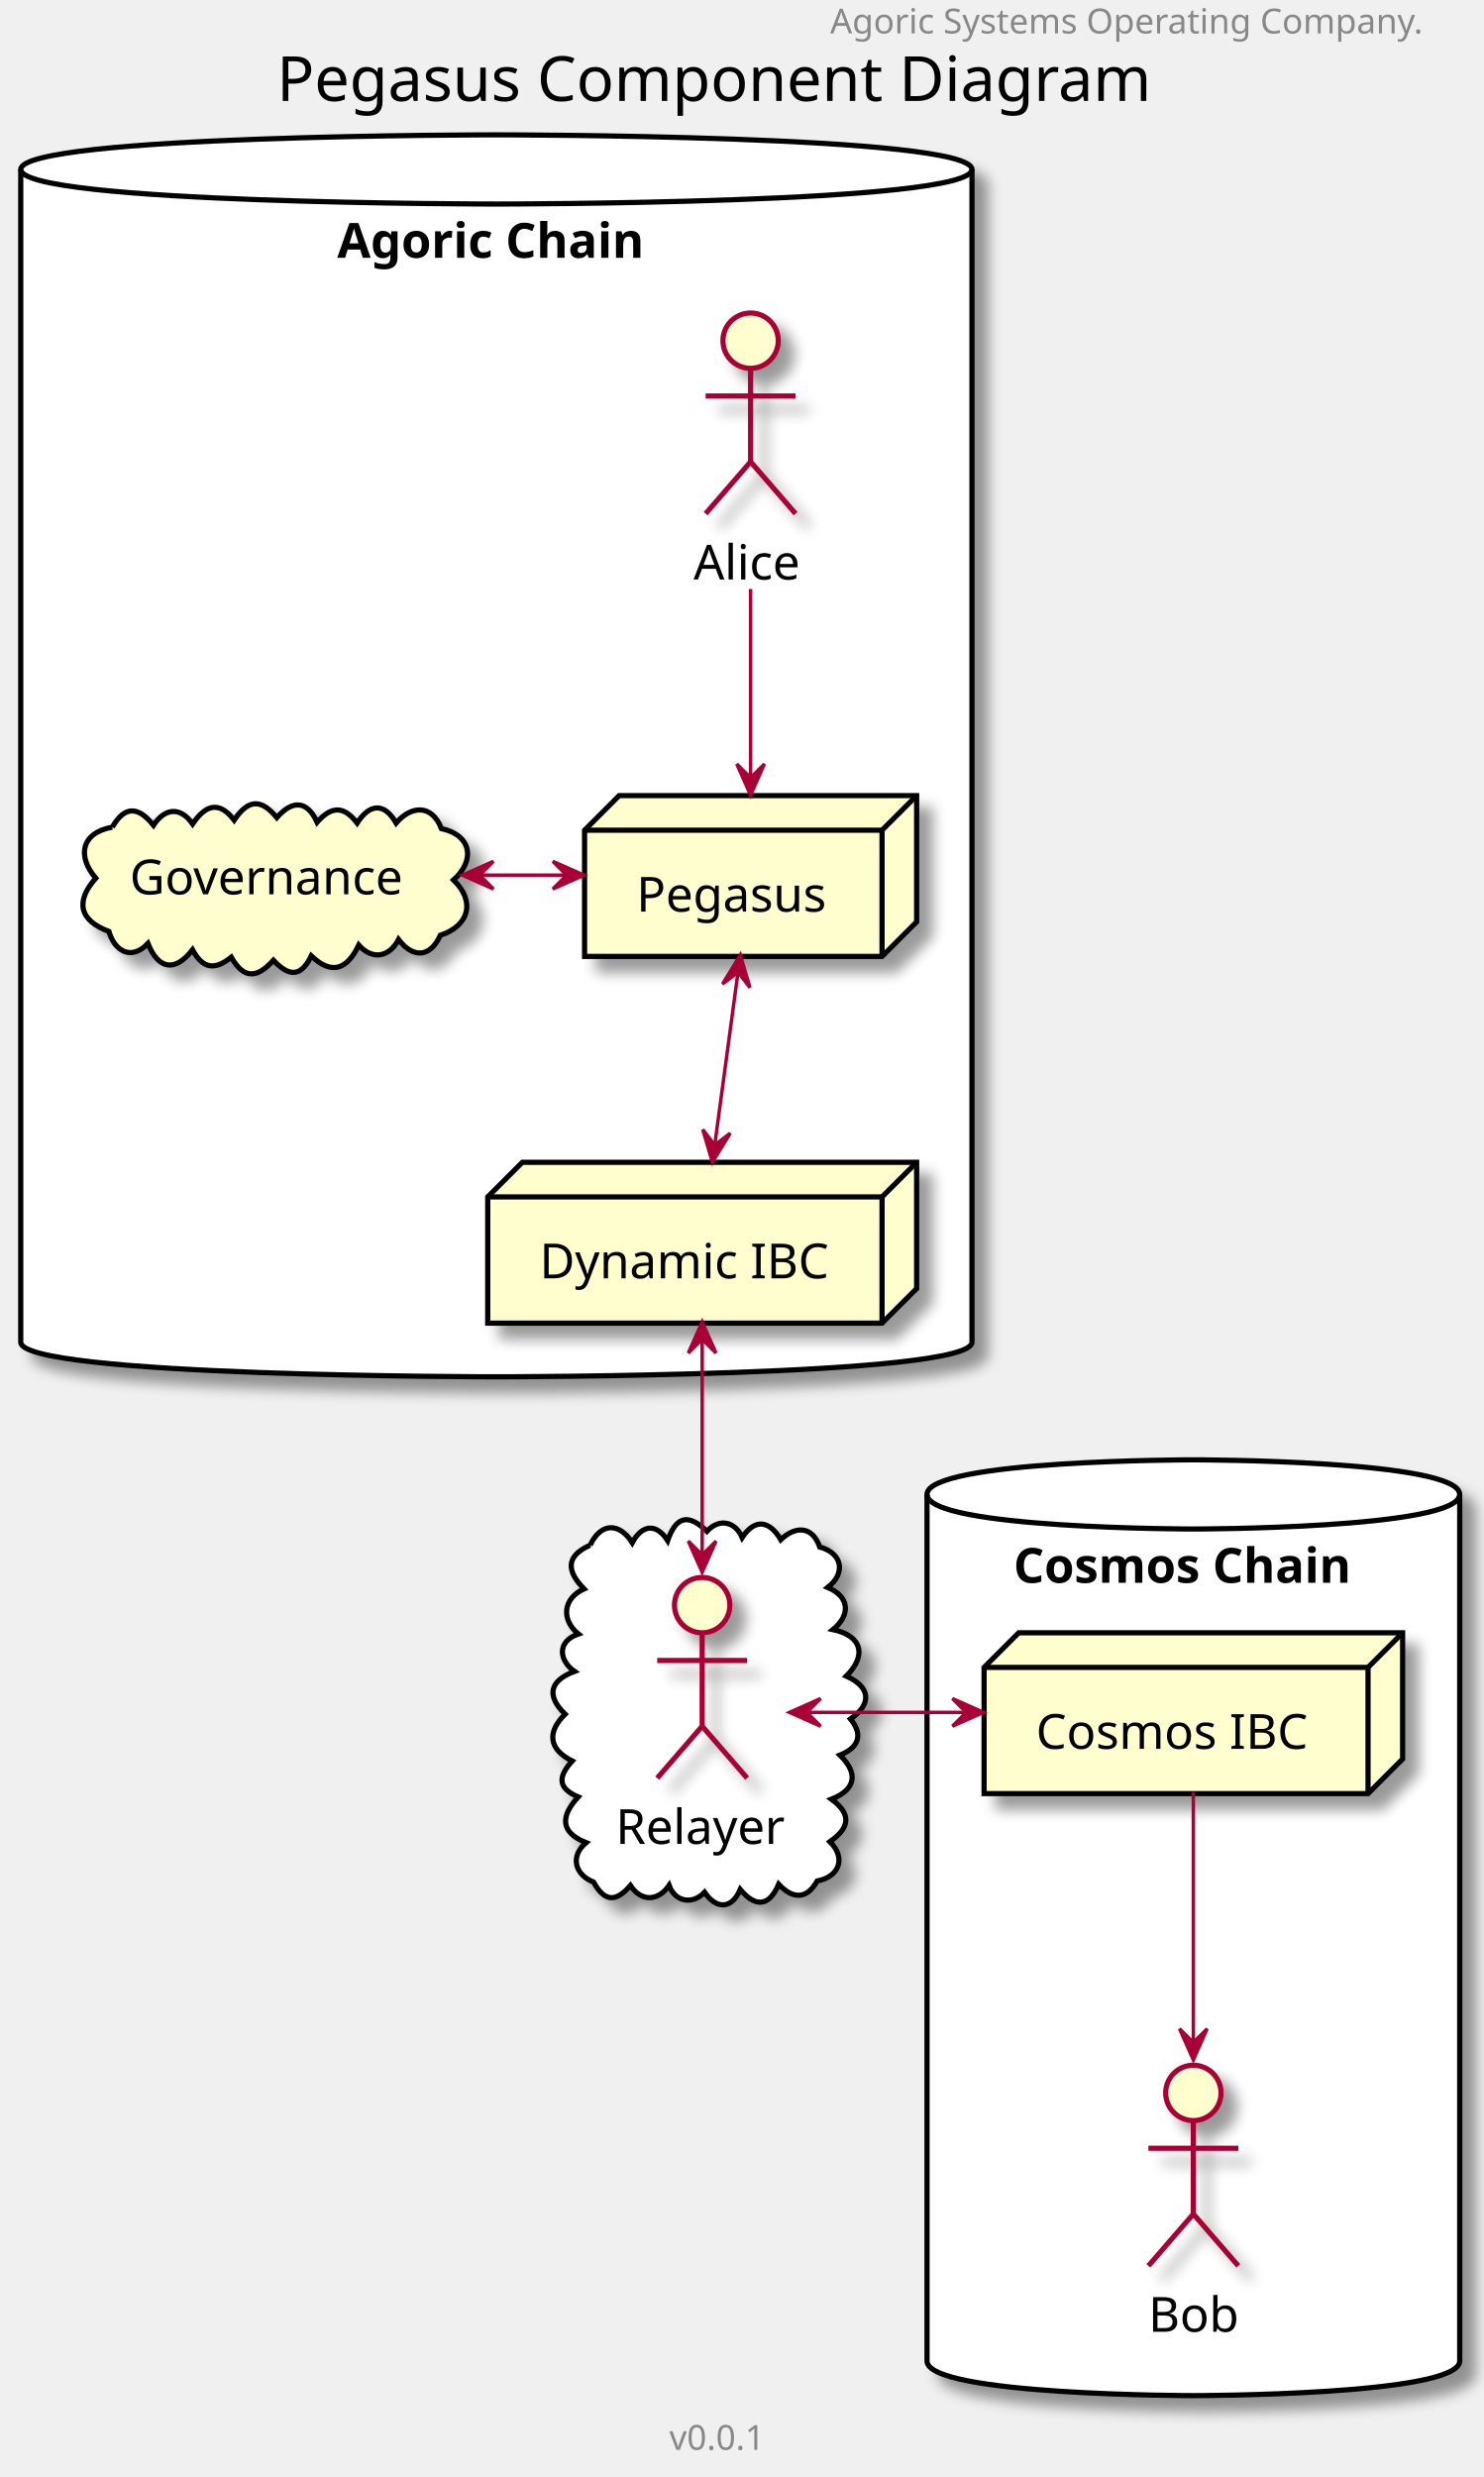
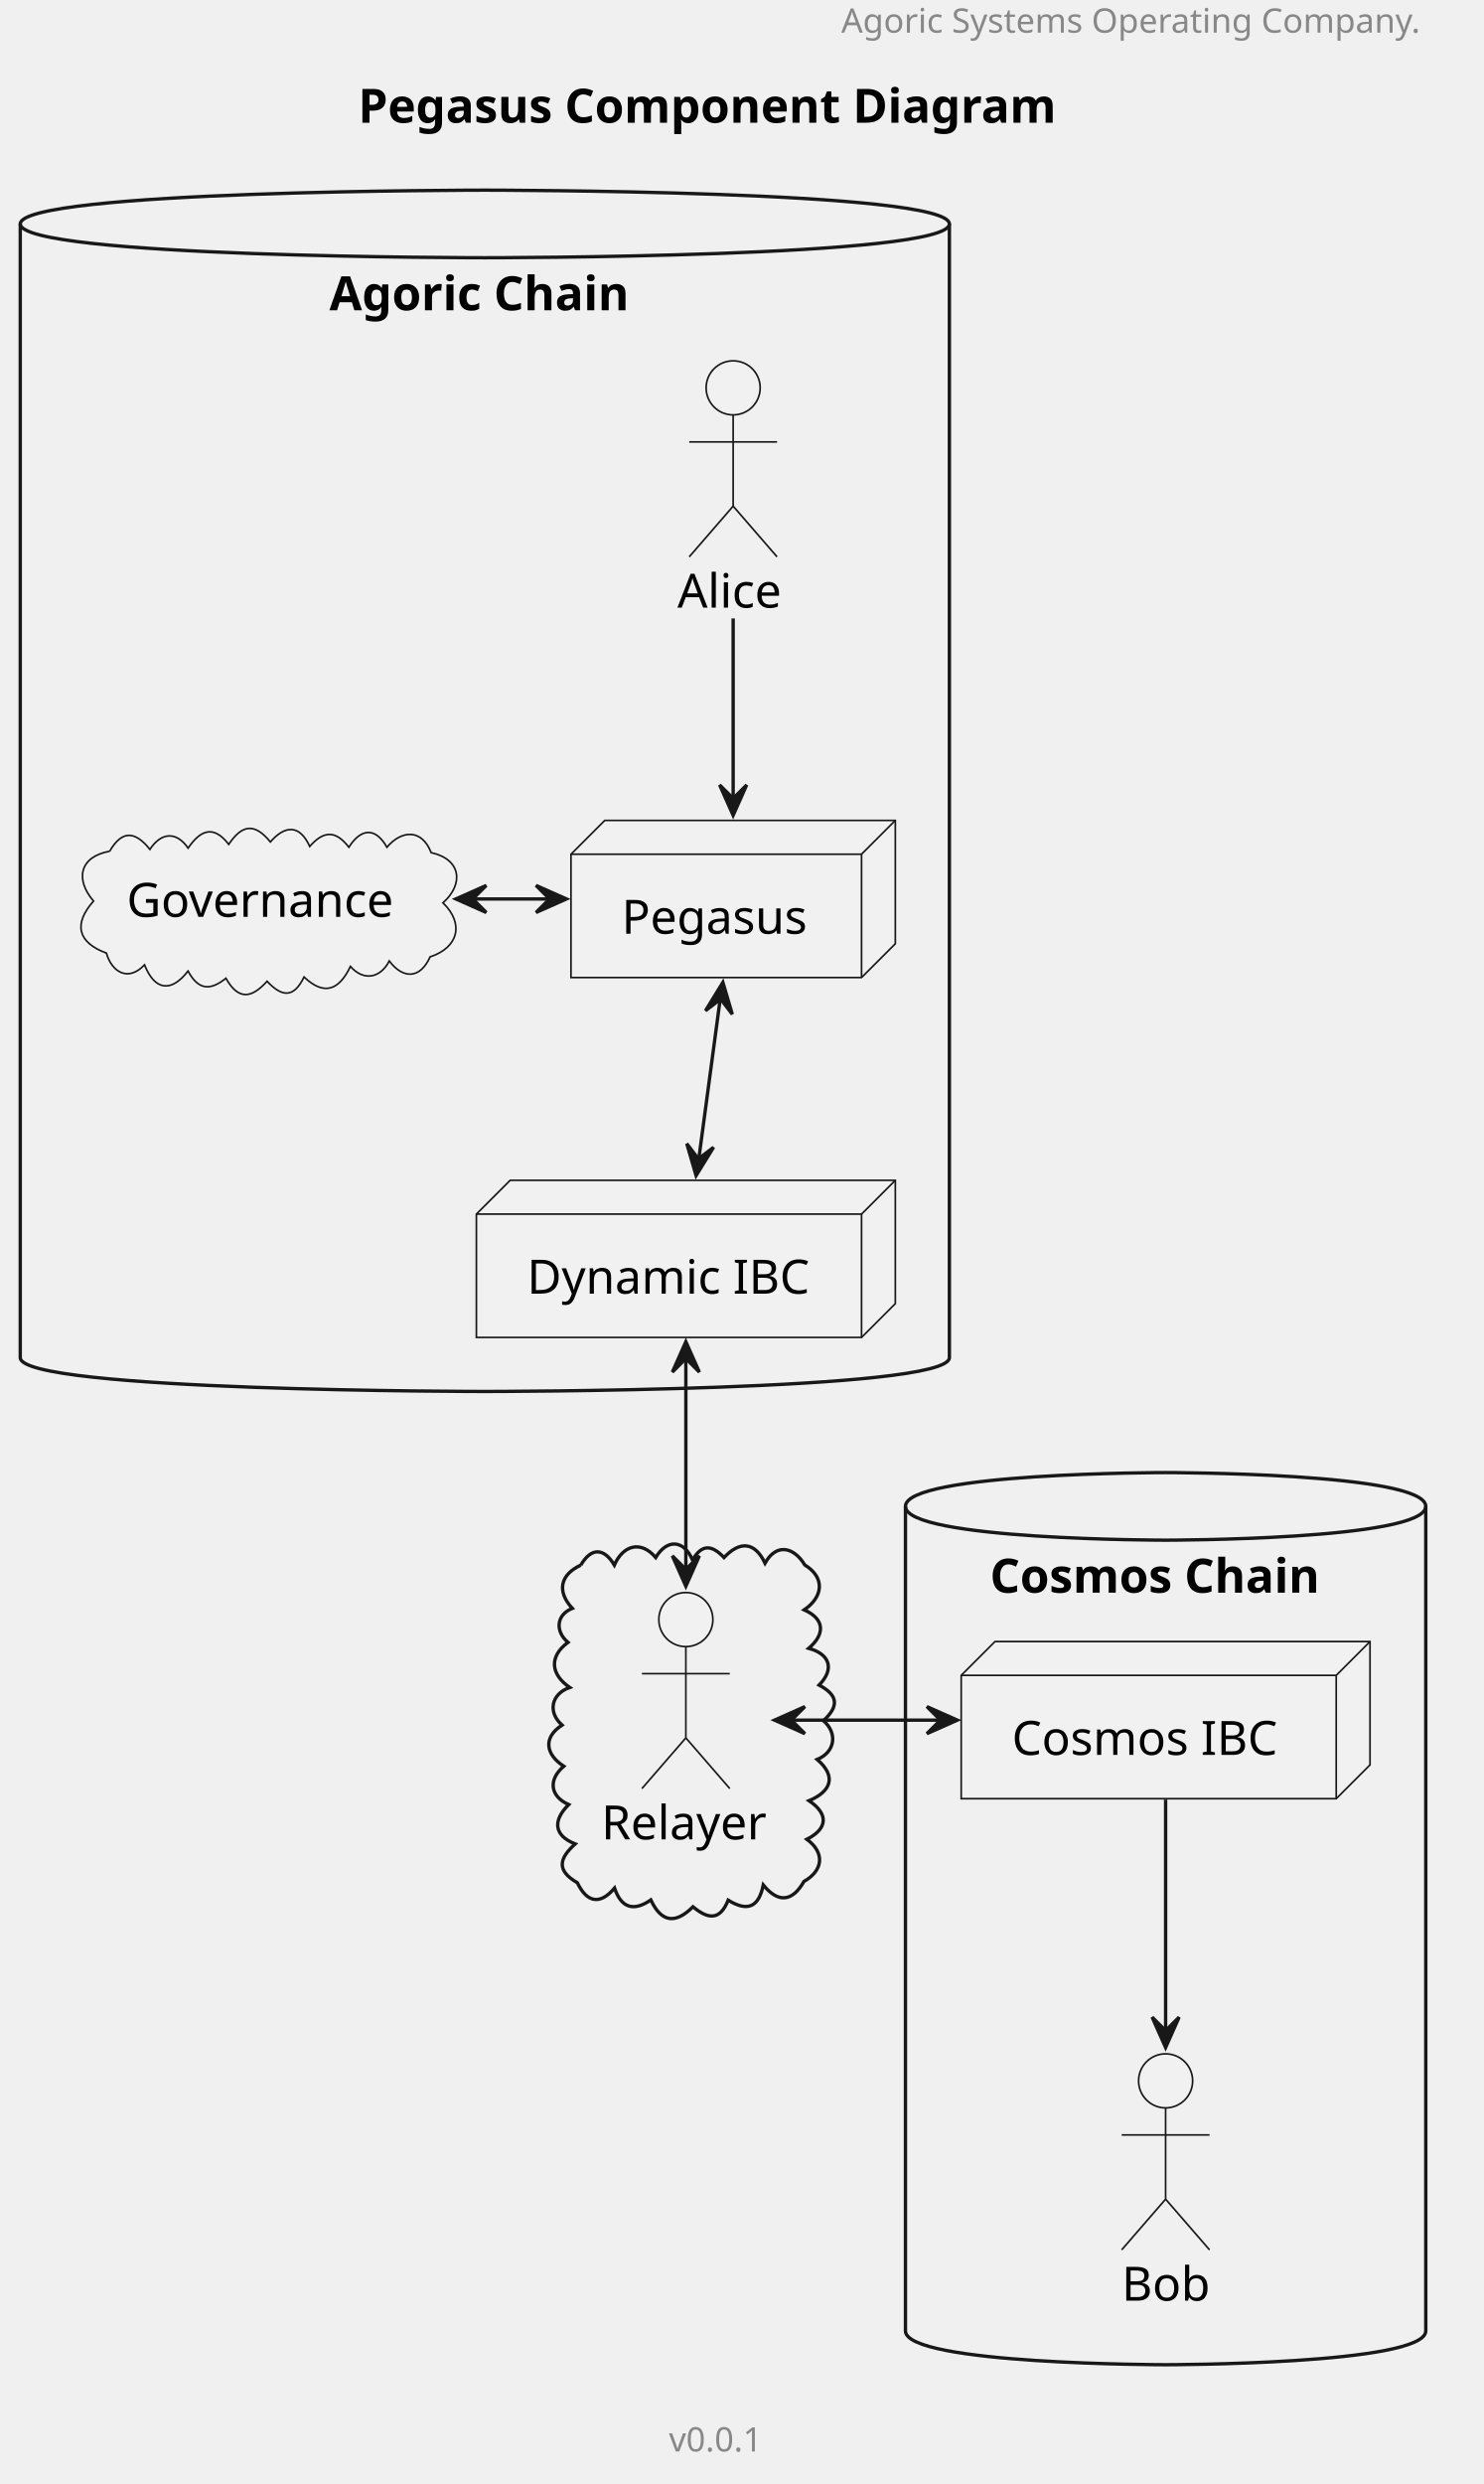
- <svg xmlns="http://www.w3.org/2000/svg" contentScriptType="application/ecmascript" contentStyleType="text/css" height="716px" preserveAspectRatio="none" style="width:429px;height:716px;background:#FFFFFF;" version="1.1" viewBox="0 0 429 716" width="429px" zoomAndPan="magnify">
-   <defs>
-     <filter height="300%" id="fwgaol33yo3iq" width="300%" x="-1" y="-1">
-       <feGaussianBlur result="blurOut" stdDeviation="2.0" />
-       <feColorMatrix in="blurOut" result="blurOut2" type="matrix" values="0 0 0 0 0 0 0 0 0 0 0 0 0 0 0 0 0 0 .4 0" />
-       <feOffset dx="4.0" dy="4.0" in="blurOut2" result="blurOut3" />
-       <feBlend in="SourceGraphic" in2="blurOut3" mode="normal" />
-     </filter>
-   </defs>
+ <svg xmlns="http://www.w3.org/2000/svg" contentStyleType="text/css" height="735px" preserveAspectRatio="none" style="width:439px;height:735px;background:#FFFFFF;" version="1.1" viewBox="0 0 439 735" width="439px" zoomAndPan="magnify">
+   <defs />
  <g>
-     <text fill="#888888" font-family="sans-serif" font-size="10" lengthAdjust="spacing" textLength="176" x="240" y="9.668">Agoric Systems Operating Company.</text>
-     <text fill="#000000" font-family="sans-serif" font-size="18" lengthAdjust="spacing" textLength="256" x="80" y="29.18">Pegasus Component Diagram</text>
-     <path d="M6,48.977 C6,38.977 143.5,38.977 143.5,38.977 C143.5,38.977 281,38.977 281,48.977 L281,387.977 C281,397.977 143.5,397.977 143.5,397.977 C143.5,397.977 6,397.977 6,387.977 L6,48.977 " fill="#FFFFFF" filter="url(#fwgaol33yo3iq)" style="stroke:#000000;stroke-width:1.5;" />
-     <path d="M6,48.977 C6,58.977 143.5,58.977 143.5,58.977 C143.5,58.977 281,58.977 281,48.977 " fill="none" style="stroke:#000000;stroke-width:1.5;" />
-     <text fill="#000000" font-family="sans-serif" font-size="14" font-weight="bold" lengthAdjust="spacing" textLength="92" x="97.5" y="74.512">Agoric Chain</text>
-     <path d="M268,431.977 C268,421.977 345,421.977 345,421.977 C345,421.977 422,421.977 422,431.977 L422,682.477 C422,692.477 345,692.477 345,692.477 C345,692.477 268,692.477 268,682.477 L268,431.977 " fill="#FFFFFF" filter="url(#fwgaol33yo3iq)" style="stroke:#000000;stroke-width:1.5;" />
-     <path d="M268,431.977 C268,441.977 345,441.977 345,441.977 C345,441.977 422,441.977 422,431.977 " fill="none" style="stroke:#000000;stroke-width:1.5;" />
-     <text fill="#000000" font-family="sans-serif" font-size="14" font-weight="bold" lengthAdjust="spacing" textLength="104" x="293" y="457.512">Cosmos Chain</text>
-     <path d="M170.614,446.646 C173.66,440.145 179.005,439.955 182.781,445.934 C185.517,440.818 189.669,440.075 193.017,445.329 C195.467,438.243 199.014,437.432 204.372,442.645 C207.918,438.773 212.527,439.736 214.559,444.442 C218.341,438.719 222.56,439.63 225.725,445.06 C229.835,441.121 234.797,440.899 236.988,447.175 C243.563,448.947 244.59,454.744 239.299,458.861 C245.732,461.564 245.903,466.907 240.821,471.048 C249.269,472.873 250.628,478.553 244.666,484.497 C251.625,487.594 252.227,492.489 245.88,496.889 C249.758,501.626 248.053,505.258 242.827,507.335 C248.184,512.585 247.501,517.235 240.37,520.078 C246.346,524.462 245.592,528.397 239.928,532.362 C244.748,537.131 242.542,542.547 236.25,543.718 C233.161,549.236 229.039,548.88 225.125,544.662 C222.332,551.197 218.392,551.387 214.009,546.164 C211.496,552.014 207.045,551.911 203.691,546.969 C200.307,550.592 195.178,549.874 193.437,544.988 C190.302,549.597 185.414,549.803 182.252,545.02 C178.053,549.903 174.801,549.823 171.6,544.025 C166.234,541.932 164.706,536.643 169.435,532.633 C161.606,529.514 162.274,524.735 167.153,519.421 C160.919,516.739 161.511,513.389 165.435,509.028 C158.622,505.653 158.07,500.714 163.378,495.497 C157.774,490.058 159.005,485.795 166.088,483.138 C161.517,479.897 160.995,474.449 167.21,472.328 C162.17,468.205 162.755,462.008 168.852,459.288 C163.976,454.308 163.264,449.922 170.614,446.646 " fill="#FFFFFF" filter="url(#fwgaol33yo3iq)" style="stroke:#000000;stroke-width:1.5;" />
-     <ellipse cx="217" cy="98.477" fill="#FEFECE" filter="url(#fwgaol33yo3iq)" rx="8" ry="8" style="stroke:#A80036;stroke-width:1.5;" />
-     <path d="M217,106.477 L217,133.477 M204,114.477 L230,114.477 M217,133.477 L204,148.477 M217,133.477 L230,148.477 " fill="none" filter="url(#fwgaol33yo3iq)" style="stroke:#A80036;stroke-width:1.5;" />
-     <text fill="#000000" font-family="sans-serif" font-size="14" lengthAdjust="spacing" textLength="33" x="200.5" y="167.512">Alice</text>
-     <path d="M32.462,239.097 C36.191,232.636 40.1,233.221 44.37,238.551 C47.604,233.596 52.104,233.017 55.68,238.169 C59.242,232.94 63.108,231.12 67.7,237.06 C71.675,231.146 75.368,230.661 80.022,236.339 C84.357,231.39 88.655,231.093 91.678,237.667 C95.825,232.991 99.315,232.815 103.254,237.912 C106.758,232.415 111.011,231.766 114.521,237.905 C118.832,232.856 124.811,232.335 127.617,239.515 C136.557,241.469 137.345,248.835 131.115,254.362 C137.538,260.597 135.616,267.634 127.301,270.354 C124.372,276.87 119.351,277.031 115.219,271.568 C112.607,276.647 107.67,277.649 103.718,273.182 C100.454,280.003 96.129,282.111 89.988,276.311 C86.902,282.698 83.4,282.203 79.046,277.571 C74.471,282.639 70.594,283.287 66.867,276.686 C62.069,280.526 58.658,280.096 55.653,274.546 C50.654,281.034 45.774,280.296 42.778,272.714 C37.891,277.869 33.068,274.801 31.488,269.233 C22.916,266.066 21.695,260.604 27.689,253.842 C22.236,247.523 23.428,240.726 32.462,239.097 " fill="#FEFECE" filter="url(#fwgaol33yo3iq)" style="stroke:#000000;stroke-width:1.5;" />
-     <text fill="#000000" font-family="sans-serif" font-size="14" lengthAdjust="spacing" textLength="81" x="37.5" y="258.512">Governance</text>
-     <polygon fill="#FEFECE" filter="url(#fwgaol33yo3iq)" points="141,345.977,151,335.977,265,335.977,265,372.465,255,382.465,141,382.465,141,345.977" style="stroke:#000000;stroke-width:1.5;" />
-     <line style="stroke:#000000;stroke-width:1.5;" x1="255" x2="265" y1="345.977" y2="335.977" />
-     <line style="stroke:#000000;stroke-width:1.5;" x1="141" x2="255" y1="345.977" y2="345.977" />
-     <line style="stroke:#000000;stroke-width:1.5;" x1="255" x2="255" y1="345.977" y2="382.465" />
-     <text fill="#000000" font-family="sans-serif" font-size="14" lengthAdjust="spacing" textLength="84" x="156" y="369.512">Dynamic IBC</text>
-     <polygon fill="#FEFECE" filter="url(#fwgaol33yo3iq)" points="169,239.977,179,229.977,265,229.977,265,266.465,255,276.465,169,276.465,169,239.977" style="stroke:#000000;stroke-width:1.5;" />
-     <line style="stroke:#000000;stroke-width:1.5;" x1="255" x2="265" y1="239.977" y2="229.977" />
-     <line style="stroke:#000000;stroke-width:1.5;" x1="169" x2="255" y1="239.977" y2="239.977" />
-     <line style="stroke:#000000;stroke-width:1.5;" x1="255" x2="255" y1="239.977" y2="276.465" />
-     <text fill="#000000" font-family="sans-serif" font-size="14" lengthAdjust="spacing" textLength="56" x="184" y="263.512">Pegasus</text>
-     <polygon fill="#FEFECE" filter="url(#fwgaol33yo3iq)" points="284.5,481.977,294.5,471.977,405.5,471.977,405.5,508.465,395.5,518.465,284.5,518.465,284.5,481.977" style="stroke:#000000;stroke-width:1.5;" />
-     <line style="stroke:#000000;stroke-width:1.5;" x1="395.5" x2="405.5" y1="481.977" y2="471.977" />
-     <line style="stroke:#000000;stroke-width:1.5;" x1="284.5" x2="395.5" y1="481.977" y2="481.977" />
-     <line style="stroke:#000000;stroke-width:1.5;" x1="395.5" x2="395.5" y1="481.977" y2="518.465" />
-     <text fill="#000000" font-family="sans-serif" font-size="14" lengthAdjust="spacing" textLength="81" x="299.5" y="505.512">Cosmos IBC</text>
-     <ellipse cx="345" cy="604.977" fill="#FEFECE" filter="url(#fwgaol33yo3iq)" rx="8" ry="8" style="stroke:#A80036;stroke-width:1.5;" />
-     <path d="M345,612.977 L345,639.977 M332,620.977 L358,620.977 M345,639.977 L332,654.977 M345,639.977 L358,654.977 " fill="none" filter="url(#fwgaol33yo3iq)" style="stroke:#A80036;stroke-width:1.5;" />
-     <text fill="#000000" font-family="sans-serif" font-size="14" lengthAdjust="spacing" textLength="26" x="332" y="674.012">Bob</text>
-     <ellipse cx="203" cy="463.977" fill="#FEFECE" filter="url(#fwgaol33yo3iq)" rx="8" ry="8" style="stroke:#A80036;stroke-width:1.5;" />
-     <path d="M203,471.977 L203,498.977 M190,479.977 L216,479.977 M203,498.977 L190,513.977 M203,498.977 L216,513.977 " fill="none" filter="url(#fwgaol33yo3iq)" style="stroke:#A80036;stroke-width:1.5;" />
-     <text fill="#000000" font-family="sans-serif" font-size="14" lengthAdjust="spacing" textLength="50" x="178" y="533.012">Relayer</text>
-     <path d="M213.34,281.167 C211.28,296.507 208.7,315.597 206.64,330.917 " fill="none" id="pegasus-dIBC" style="stroke:#A80036;stroke-width:1.0;" />
-     <polygon fill="#A80036" points="205.96,335.957,211.108,327.56,206.617,331,203.177,326.509,205.96,335.957" style="stroke:#A80036;stroke-width:1.0;" />
-     <polygon fill="#A80036" points="214.03,276.037,208.882,284.433,213.373,280.993,216.813,285.484,214.03,276.037" style="stroke:#A80036;stroke-width:1.0;" />
-     <path d="M203,387.367 C203,405.187 203,428.837 203,449.337 " fill="none" id="dIBC-relayer" style="stroke:#A80036;stroke-width:1.0;" />
-     <polygon fill="#A80036" points="203,454.477,207,445.477,203,449.477,199,445.477,203,454.477" style="stroke:#A80036;stroke-width:1.0;" />
-     <polygon fill="#A80036" points="203,382.107,199,391.107,203,387.107,207,391.107,203,382.107" style="stroke:#A80036;stroke-width:1.0;" />
-     <path d="M233.5,494.977 C248.72,494.977 263.95,494.977 279.18,494.977 " fill="none" id="relayer-cIBC" style="stroke:#A80036;stroke-width:1.0;" />
-     <polygon fill="#A80036" points="284.34,494.977,275.34,490.977,279.34,494.977,275.34,498.977,284.34,494.977" style="stroke:#A80036;stroke-width:1.0;" />
-     <polygon fill="#A80036" points="228.24,494.977,237.24,498.977,233.24,494.977,237.24,490.977,228.24,494.977" style="stroke:#A80036;stroke-width:1.0;" />
-     <path d="M217,170.257 C217,188.047 217,208.557 217,224.587 " fill="none" id="alice-to-pegasus" style="stroke:#A80036;stroke-width:1.0;" />
-     <polygon fill="#A80036" points="217,229.837,221,220.837,217,224.837,213,220.837,217,229.837" style="stroke:#A80036;stroke-width:1.0;" />
-     <path d="M345,517.997 C345,537.367 345,566.157 345,590.327 " fill="none" id="cIBC-to-bob" style="stroke:#A80036;stroke-width:1.0;" />
-     <polygon fill="#A80036" points="345,595.417,349,586.417,345,590.417,341,586.417,345,595.417" style="stroke:#A80036;stroke-width:1.0;" />
-     <path d="M138.87,252.977 C147.14,252.977 155.4,252.977 163.67,252.977 " fill="none" id="gov-pegasus" style="stroke:#A80036;stroke-width:1.0;" />
-     <polygon fill="#A80036" points="168.82,252.977,159.82,248.977,163.82,252.977,159.82,256.977,168.82,252.977" style="stroke:#A80036;stroke-width:1.0;" />
-     <polygon fill="#A80036" points="133.65,252.977,142.65,256.977,138.65,252.977,142.65,248.977,133.65,252.977" style="stroke:#A80036;stroke-width:1.0;" />
-     <text fill="#888888" font-family="sans-serif" font-size="10" lengthAdjust="spacing" textLength="29" x="193.5" y="708.144">v0.0.1</text>
+     <text fill="#888888" font-family="sans-serif" font-size="10" lengthAdjust="spacing" textLength="176" x="249" y="9.668">Agoric Systems Operating Company.</text>
+     <text fill="#000000" font-family="sans-serif" font-size="14" font-weight="bold" lengthAdjust="spacing" textLength="213" x="106" y="36.312">Pegasus Component Diagram</text>
+     <g id="cluster_Agoric Chain">
+       <path d="M6,66.266 C6,56.266 143.5,56.266 143.5,56.266 C143.5,56.266 281,56.266 281,66.266 L281,401.726 C281,411.726 143.5,411.726 143.5,411.726 C143.5,411.726 6,411.726 6,401.726 L6,66.266 " fill="none" style="stroke:#181818;stroke-width:1.0;" />
+       <path d="M6,66.266 C6,76.266 143.5,76.266 143.5,76.266 C143.5,76.266 281,76.266 281,66.266 " fill="none" style="stroke:#181818;stroke-width:1.0;" />
+       <text fill="#000000" font-family="sans-serif" font-size="14" font-weight="bold" lengthAdjust="spacing" textLength="92" x="97.5" y="91.801">Agoric Chain</text>
+     </g>
+     <g id="cluster_Cosmos Chain">
+       <path d="M268,445.726 C268,435.726 345,435.726 345,435.726 C345,435.726 422,435.726 422,445.726 L422,689.706 C422,699.706 345,699.706 345,699.706 C345,699.706 268,699.706 268,689.706 L268,445.726 " fill="none" style="stroke:#181818;stroke-width:1.0;" />
+       <path d="M268,445.726 C268,455.726 345,455.726 345,455.726 C345,455.726 422,455.726 422,445.726 " fill="none" style="stroke:#181818;stroke-width:1.0;" />
+       <text fill="#000000" font-family="sans-serif" font-size="14" font-weight="bold" lengthAdjust="spacing" textLength="104" x="293" y="471.261">Cosmos Chain</text>
+     </g>
+     <g id="cluster_##11">
+       <path d="M171.904,463.115 C174.972,457.839 178.751,457.912 181.836,463.098 C184.35,457.367 189.541,455.563 194.078,460.851 C197.469,455.254 202.398,455.589 204.987,461.604 C207.802,456.676 210.791,457.191 214.292,460.863 C218.931,455.958 223.353,456.067 226.435,462.526 C229.978,456.27 235.158,457.985 238.196,463.05 C244.439,466.913 243.503,472.619 238.038,476.343 C244.287,479.173 244.14,483.61 239.371,487.729 C245.603,489.425 247.116,493.831 242.434,498.602 C248.107,501.622 248.376,504.838 243.733,509.13 C247.993,512.894 247.2,518.402 241.878,520.619 C247.813,525.75 245.84,530.13 239.462,532.821 C245.238,536.709 245.1,541.024 238.825,544.24 C244.273,548.255 243.628,553.48 237.954,556.718 C234.51,562.744 230.346,563.194 225.917,557.753 C224.579,564.363 221.252,565.768 215.529,562.251 C213.022,568.487 209.466,567.823 205.112,564.203 C199.992,569.307 195.825,568.981 192.633,562.182 C187.547,565.682 183.901,564.598 181.895,558.673 C177.528,563.849 173.671,562.898 170.88,557.092 C164.562,553.429 165.505,549.883 170.245,545.609 C163.636,543.005 163.767,538.429 168.318,533.977 C162.626,531.398 162.318,526.496 166.875,522.616 C161.678,519.283 160.467,514.247 166.361,510.446 C161.999,506.585 163.191,501.185 168.622,499.315 C163.051,495.45 162.353,490.261 168.107,485.96 C164.393,482.86 164.449,477.901 169.386,475.901 C164.785,470.906 165.721,465.986 171.904,463.115 " fill="none" style="stroke:#181818;stroke-width:1.0;" />
+     </g>
+     <g id="elem_alice">
+       <ellipse cx="217" cy="114.766" fill="#F1F1F1" rx="8" ry="8" style="stroke:#181818;stroke-width:0.5;" />
+       <path d="M217,122.766 L217,149.766 M204,130.766 L230,130.766 M217,149.766 L204,164.766 M217,149.766 L230,164.766 " fill="none" style="stroke:#181818;stroke-width:0.5;" />
+       <text fill="#000000" font-family="sans-serif" font-size="14" lengthAdjust="spacing" textLength="33" x="200.5" y="179.801">Alice</text>
+     </g>
+     <g id="elem_gov">
+       <path d="M32.462,251.876 C36.191,245.415 40.1,246 44.37,251.33 C47.604,246.375 52.104,245.796 55.68,250.948 C59.242,245.719 63.108,243.899 67.7,249.839 C71.675,243.925 75.368,243.44 80.022,249.118 C84.357,244.169 88.655,243.872 91.678,250.446 C95.825,245.77 99.315,245.594 103.254,250.691 C106.758,245.194 111.011,244.545 114.521,250.684 C118.832,245.635 124.811,245.114 127.617,252.294 C136.557,254.248 137.345,261.614 131.115,267.141 C137.538,273.376 135.616,280.413 127.301,283.134 C124.372,289.649 119.351,289.81 115.219,284.347 C112.607,289.426 107.67,290.428 103.718,285.961 C100.454,292.782 96.129,294.89 89.988,289.09 C86.902,295.477 83.4,294.982 79.046,290.35 C74.471,295.418 70.594,296.066 66.867,289.465 C62.069,293.305 58.658,292.876 55.653,287.325 C50.654,293.813 45.774,293.075 42.778,285.493 C37.891,290.648 33.068,287.58 31.488,282.012 C22.916,278.845 21.695,273.383 27.689,266.621 C22.236,260.303 23.428,253.505 32.462,251.876 " fill="#F1F1F1" style="stroke:#181818;stroke-width:0.5;" />
+       <text fill="#000000" font-family="sans-serif" font-size="14" lengthAdjust="spacing" textLength="81" x="37.5" y="271.291">Governance</text>
+     </g>
+     <g id="elem_dIBC">
+       <polygon fill="#F1F1F1" points="141,359.246,151,349.246,265,349.246,265,385.734,255,395.734,141,395.734,141,359.246" style="stroke:#181818;stroke-width:0.5;" />
+       <line style="stroke:#181818;stroke-width:0.5;" x1="255" x2="265" y1="359.246" y2="349.246" />
+       <line style="stroke:#181818;stroke-width:0.5;" x1="141" x2="255" y1="359.246" y2="359.246" />
+       <line style="stroke:#181818;stroke-width:0.5;" x1="255" x2="255" y1="359.246" y2="395.734" />
+       <text fill="#000000" font-family="sans-serif" font-size="14" lengthAdjust="spacing" textLength="84" x="156" y="382.781">Dynamic IBC</text>
+     </g>
+     <g id="elem_pegasus">
+       <polygon fill="#F1F1F1" points="169,252.756,179,242.756,265,242.756,265,279.244,255,289.244,169,289.244,169,252.756" style="stroke:#181818;stroke-width:0.5;" />
+       <line style="stroke:#181818;stroke-width:0.5;" x1="255" x2="265" y1="252.756" y2="242.756" />
+       <line style="stroke:#181818;stroke-width:0.5;" x1="169" x2="255" y1="252.756" y2="252.756" />
+       <line style="stroke:#181818;stroke-width:0.5;" x1="255" x2="255" y1="252.756" y2="289.244" />
+       <text fill="#000000" font-family="sans-serif" font-size="14" lengthAdjust="spacing" textLength="56" x="184" y="276.291">Pegasus</text>
+     </g>
+     <g id="elem_cIBC">
+       <polygon fill="#F1F1F1" points="284.5,495.726,294.5,485.726,405.5,485.726,405.5,522.214,395.5,532.214,284.5,532.214,284.5,495.726" style="stroke:#181818;stroke-width:0.5;" />
+       <line style="stroke:#181818;stroke-width:0.5;" x1="395.5" x2="405.5" y1="495.726" y2="485.726" />
+       <line style="stroke:#181818;stroke-width:0.5;" x1="284.5" x2="395.5" y1="495.726" y2="495.726" />
+       <line style="stroke:#181818;stroke-width:0.5;" x1="395.5" x2="395.5" y1="495.726" y2="532.214" />
+       <text fill="#000000" font-family="sans-serif" font-size="14" lengthAdjust="spacing" textLength="81" x="299.5" y="519.261">Cosmos IBC</text>
+     </g>
+     <g id="elem_bob">
+       <ellipse cx="345" cy="615.716" fill="#F1F1F1" rx="8" ry="8" style="stroke:#181818;stroke-width:0.5;" />
+       <path d="M345,623.716 L345,650.716 M332,631.716 L358,631.716 M345,650.716 L332,665.716 M345,650.716 L358,665.716 " fill="none" style="stroke:#181818;stroke-width:0.5;" />
+       <text fill="#000000" font-family="sans-serif" font-size="14" lengthAdjust="spacing" textLength="26" x="332" y="680.751">Bob</text>
+     </g>
+     <g id="elem_relayer">
+       <ellipse cx="203" cy="479.226" fill="#F1F1F1" rx="8" ry="8" style="stroke:#181818;stroke-width:0.5;" />
+       <path d="M203,487.226 L203,514.226 M190,495.226 L216,495.226 M203,514.226 L190,529.226 M203,514.226 L216,529.226 " fill="none" style="stroke:#181818;stroke-width:0.5;" />
+       <text fill="#000000" font-family="sans-serif" font-size="14" lengthAdjust="spacing" textLength="50" x="178" y="544.261">Relayer</text>
+     </g>
+     <g id="link_pegasus_dIBC">
+       <path d="M213.22,295.196 C211.23,310.056 208.79,328.236 206.8,343.116 " fill="none" id="pegasus-dIBC" style="stroke:#181818;stroke-width:1.0;" />
+       <polygon fill="#181818" points="213.96,290.666,208.812,299.062,213.303,295.622,216.743,300.113,213.96,290.666" style="stroke:#181818;stroke-width:1.0;" />
+       <polygon fill="#181818" points="206.03,347.856,211.202,339.474,206.701,342.901,203.274,338.4,206.03,347.856" style="stroke:#181818;stroke-width:1.0;" />
+     </g>
+     <g id="link_dIBC_relayer">
+       <path d="M203,401.946 C203,420.076 203,443.926 203,464.406 " fill="none" id="dIBC-relayer" style="stroke:#181818;stroke-width:1.0;" />
+       <polygon fill="#181818" points="203,396.996,199,405.996,203,401.996,207,405.996,203,396.996" style="stroke:#181818;stroke-width:1.0;" />
+       <polygon fill="#181818" points="203,469.366,207,460.366,203,464.366,199,460.366,203,469.366" style="stroke:#181818;stroke-width:1.0;" />
+     </g>
+     <g id="link_relayer_cIBC">
+       <path d="M233.94,508.976 C248.77,508.976 263.6,508.976 278.43,508.976 " fill="none" id="relayer-cIBC" style="stroke:#181818;stroke-width:1.0;" />
+       <polygon fill="#181818" points="229.24,508.976,238.24,512.976,234.24,508.976,238.24,504.976,229.24,508.976" style="stroke:#181818;stroke-width:1.0;" />
+       <polygon fill="#181818" points="283.34,508.976,274.34,504.976,278.34,508.976,274.34,512.976,283.34,508.976" style="stroke:#181818;stroke-width:1.0;" />
+     </g>
+     <g id="link_alice_pegasus">
+       <path d="M217,182.986 C217,200.296 217,220.516 217,236.556 " fill="none" id="alice-to-pegasus" style="stroke:#181818;stroke-width:1.0;" />
+       <polygon fill="#181818" points="217,241.256,221,232.256,217,236.256,213,232.256,217,241.256" style="stroke:#181818;stroke-width:1.0;" />
+     </g>
+     <g id="link_cIBC_bob">
+       <path d="M345,532.486 C345,551.166 345,578.276 345,601.146 " fill="none" id="cIBC-to-bob" style="stroke:#181818;stroke-width:1.0;" />
+       <polygon fill="#181818" points="345,605.856,349,596.856,345,600.856,341,596.856,345,605.856" style="stroke:#181818;stroke-width:1.0;" />
+     </g>
+     <g id="link_gov_pegasus">
+       <path d="M139.89,265.996 C147.53,265.996 155.17,265.996 162.81,265.996 " fill="none" id="gov-pegasus" style="stroke:#181818;stroke-width:1.0;" />
+       <polygon fill="#181818" points="134.93,265.996,143.93,269.996,139.93,265.996,143.93,261.996,134.93,265.996" style="stroke:#181818;stroke-width:1.0;" />
+       <polygon fill="#181818" points="167.65,265.996,158.65,261.996,162.65,265.996,158.65,269.996,167.65,265.996" style="stroke:#181818;stroke-width:1.0;" />
+     </g>
+     <text fill="#888888" font-family="sans-serif" font-size="10" lengthAdjust="spacing" textLength="29" x="198" y="725.374">v0.0.1</text>
  </g>
</svg>
